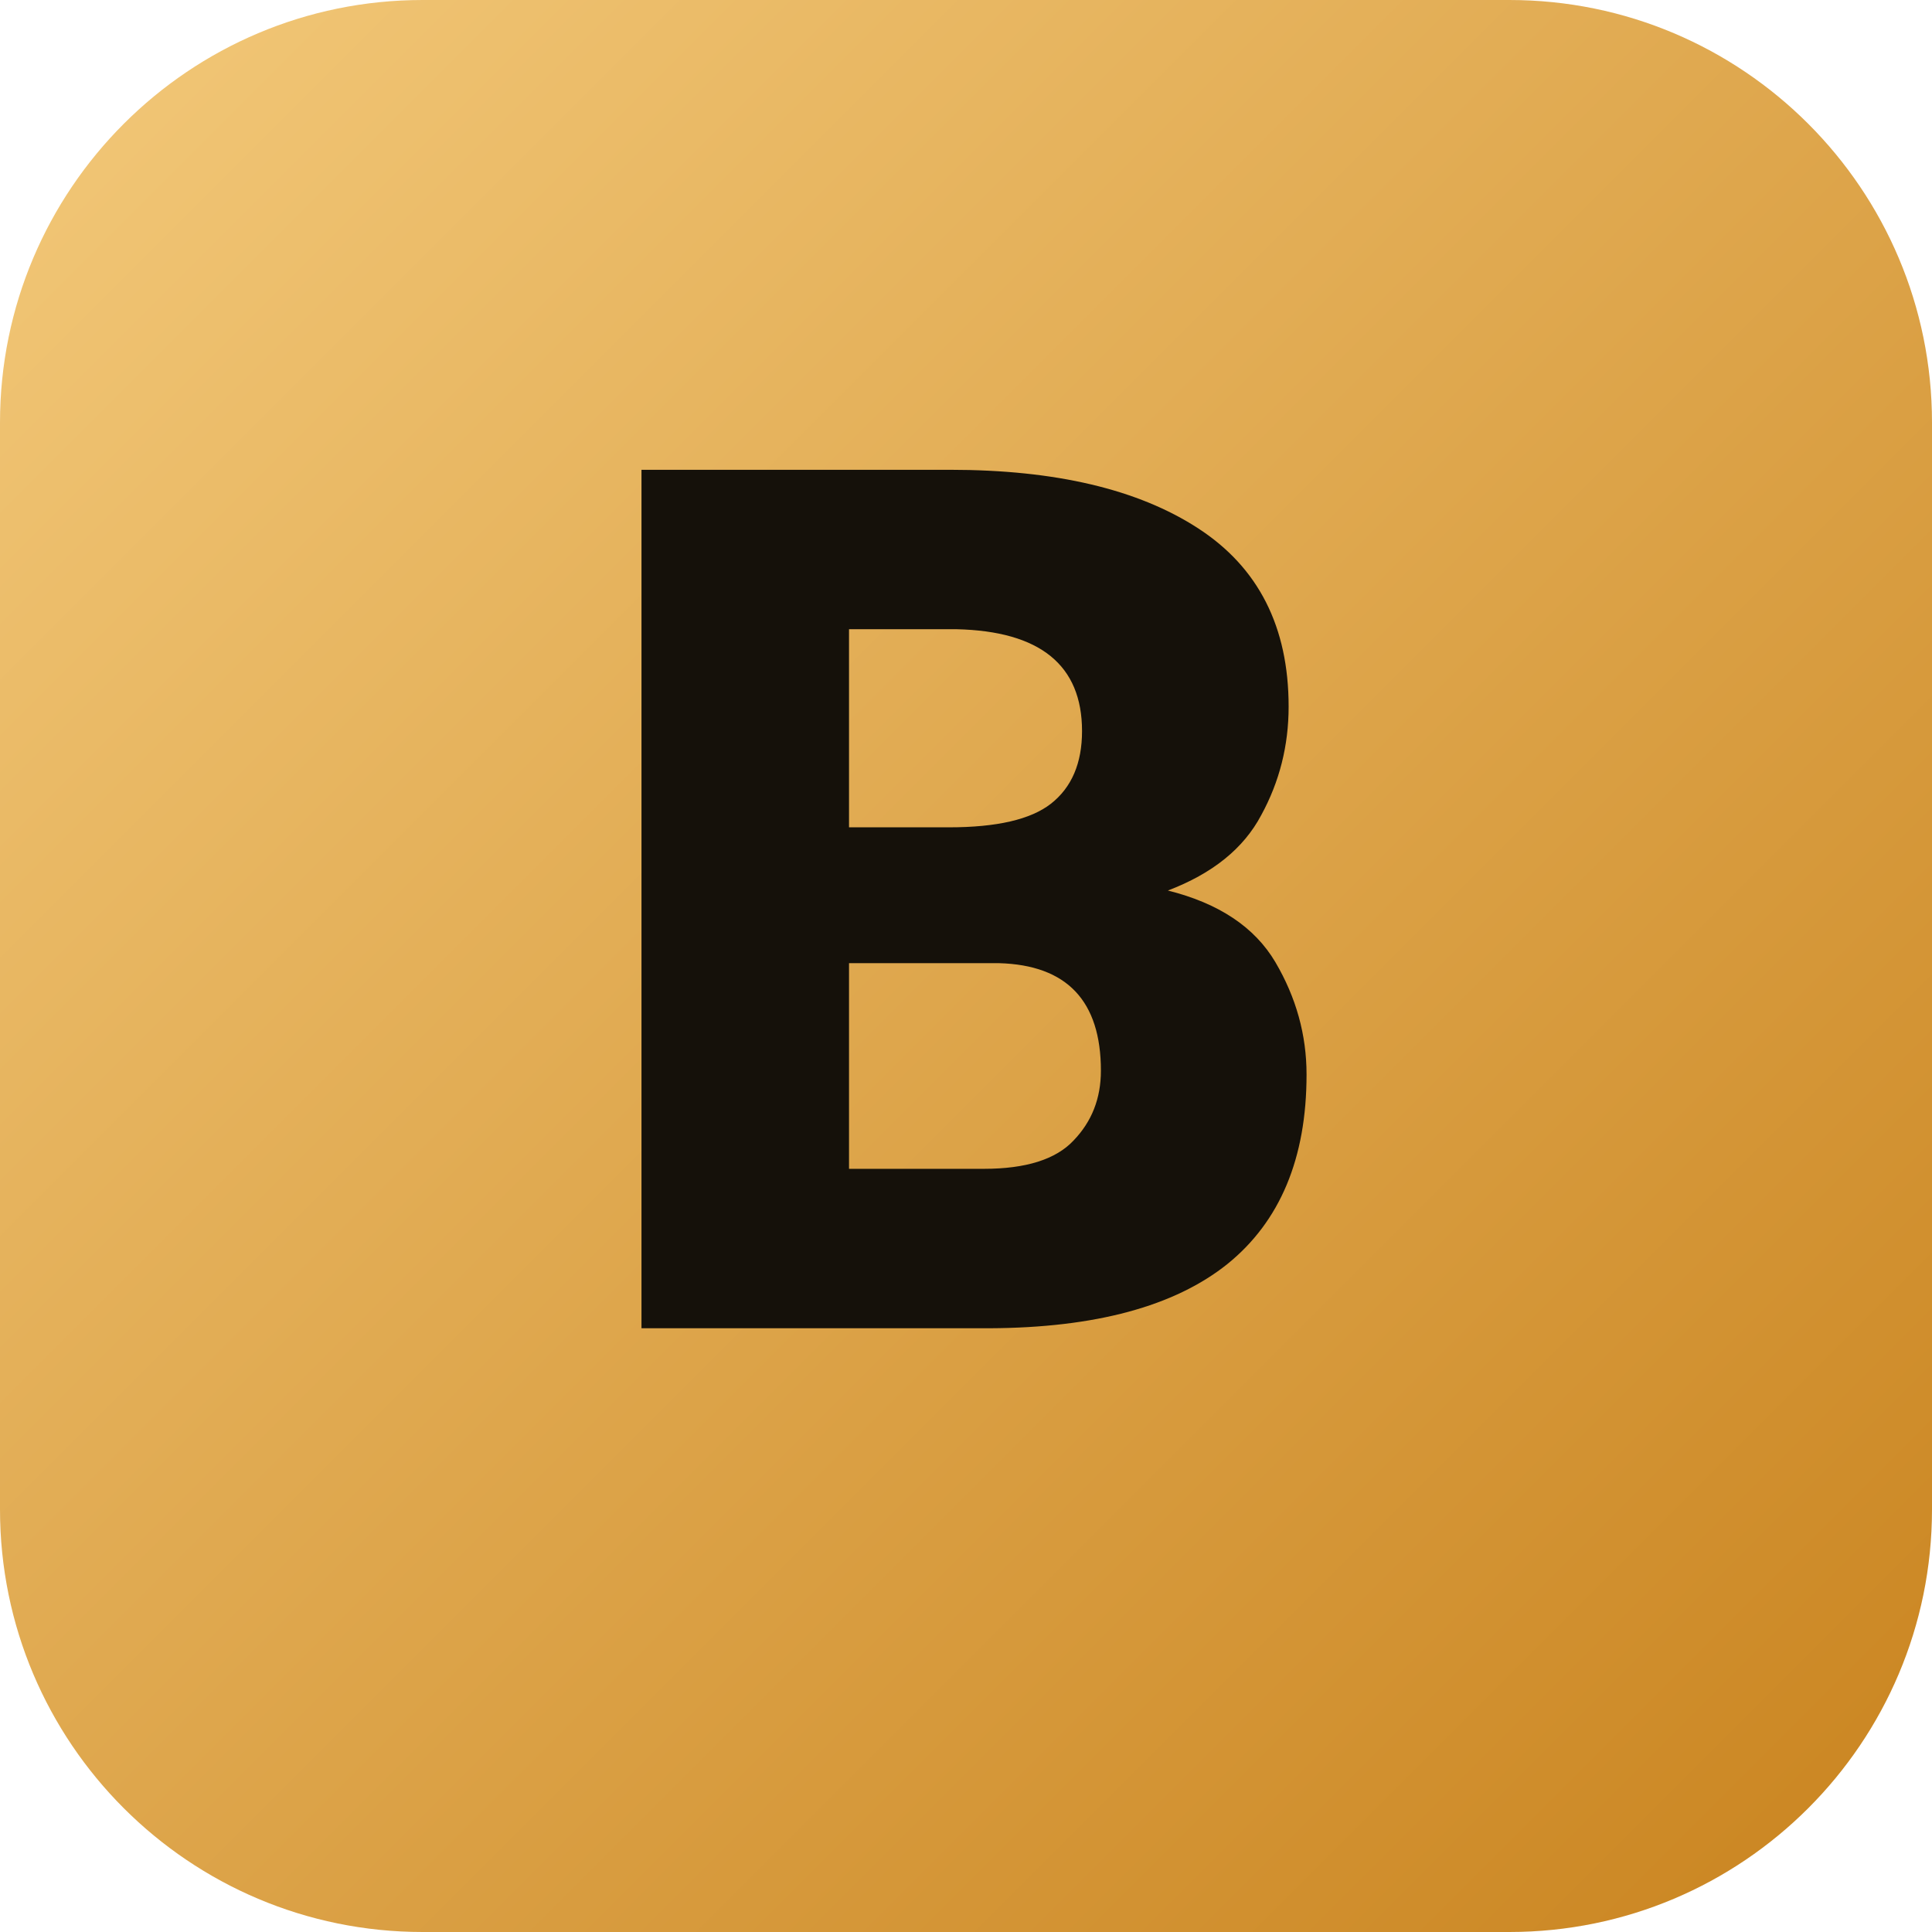
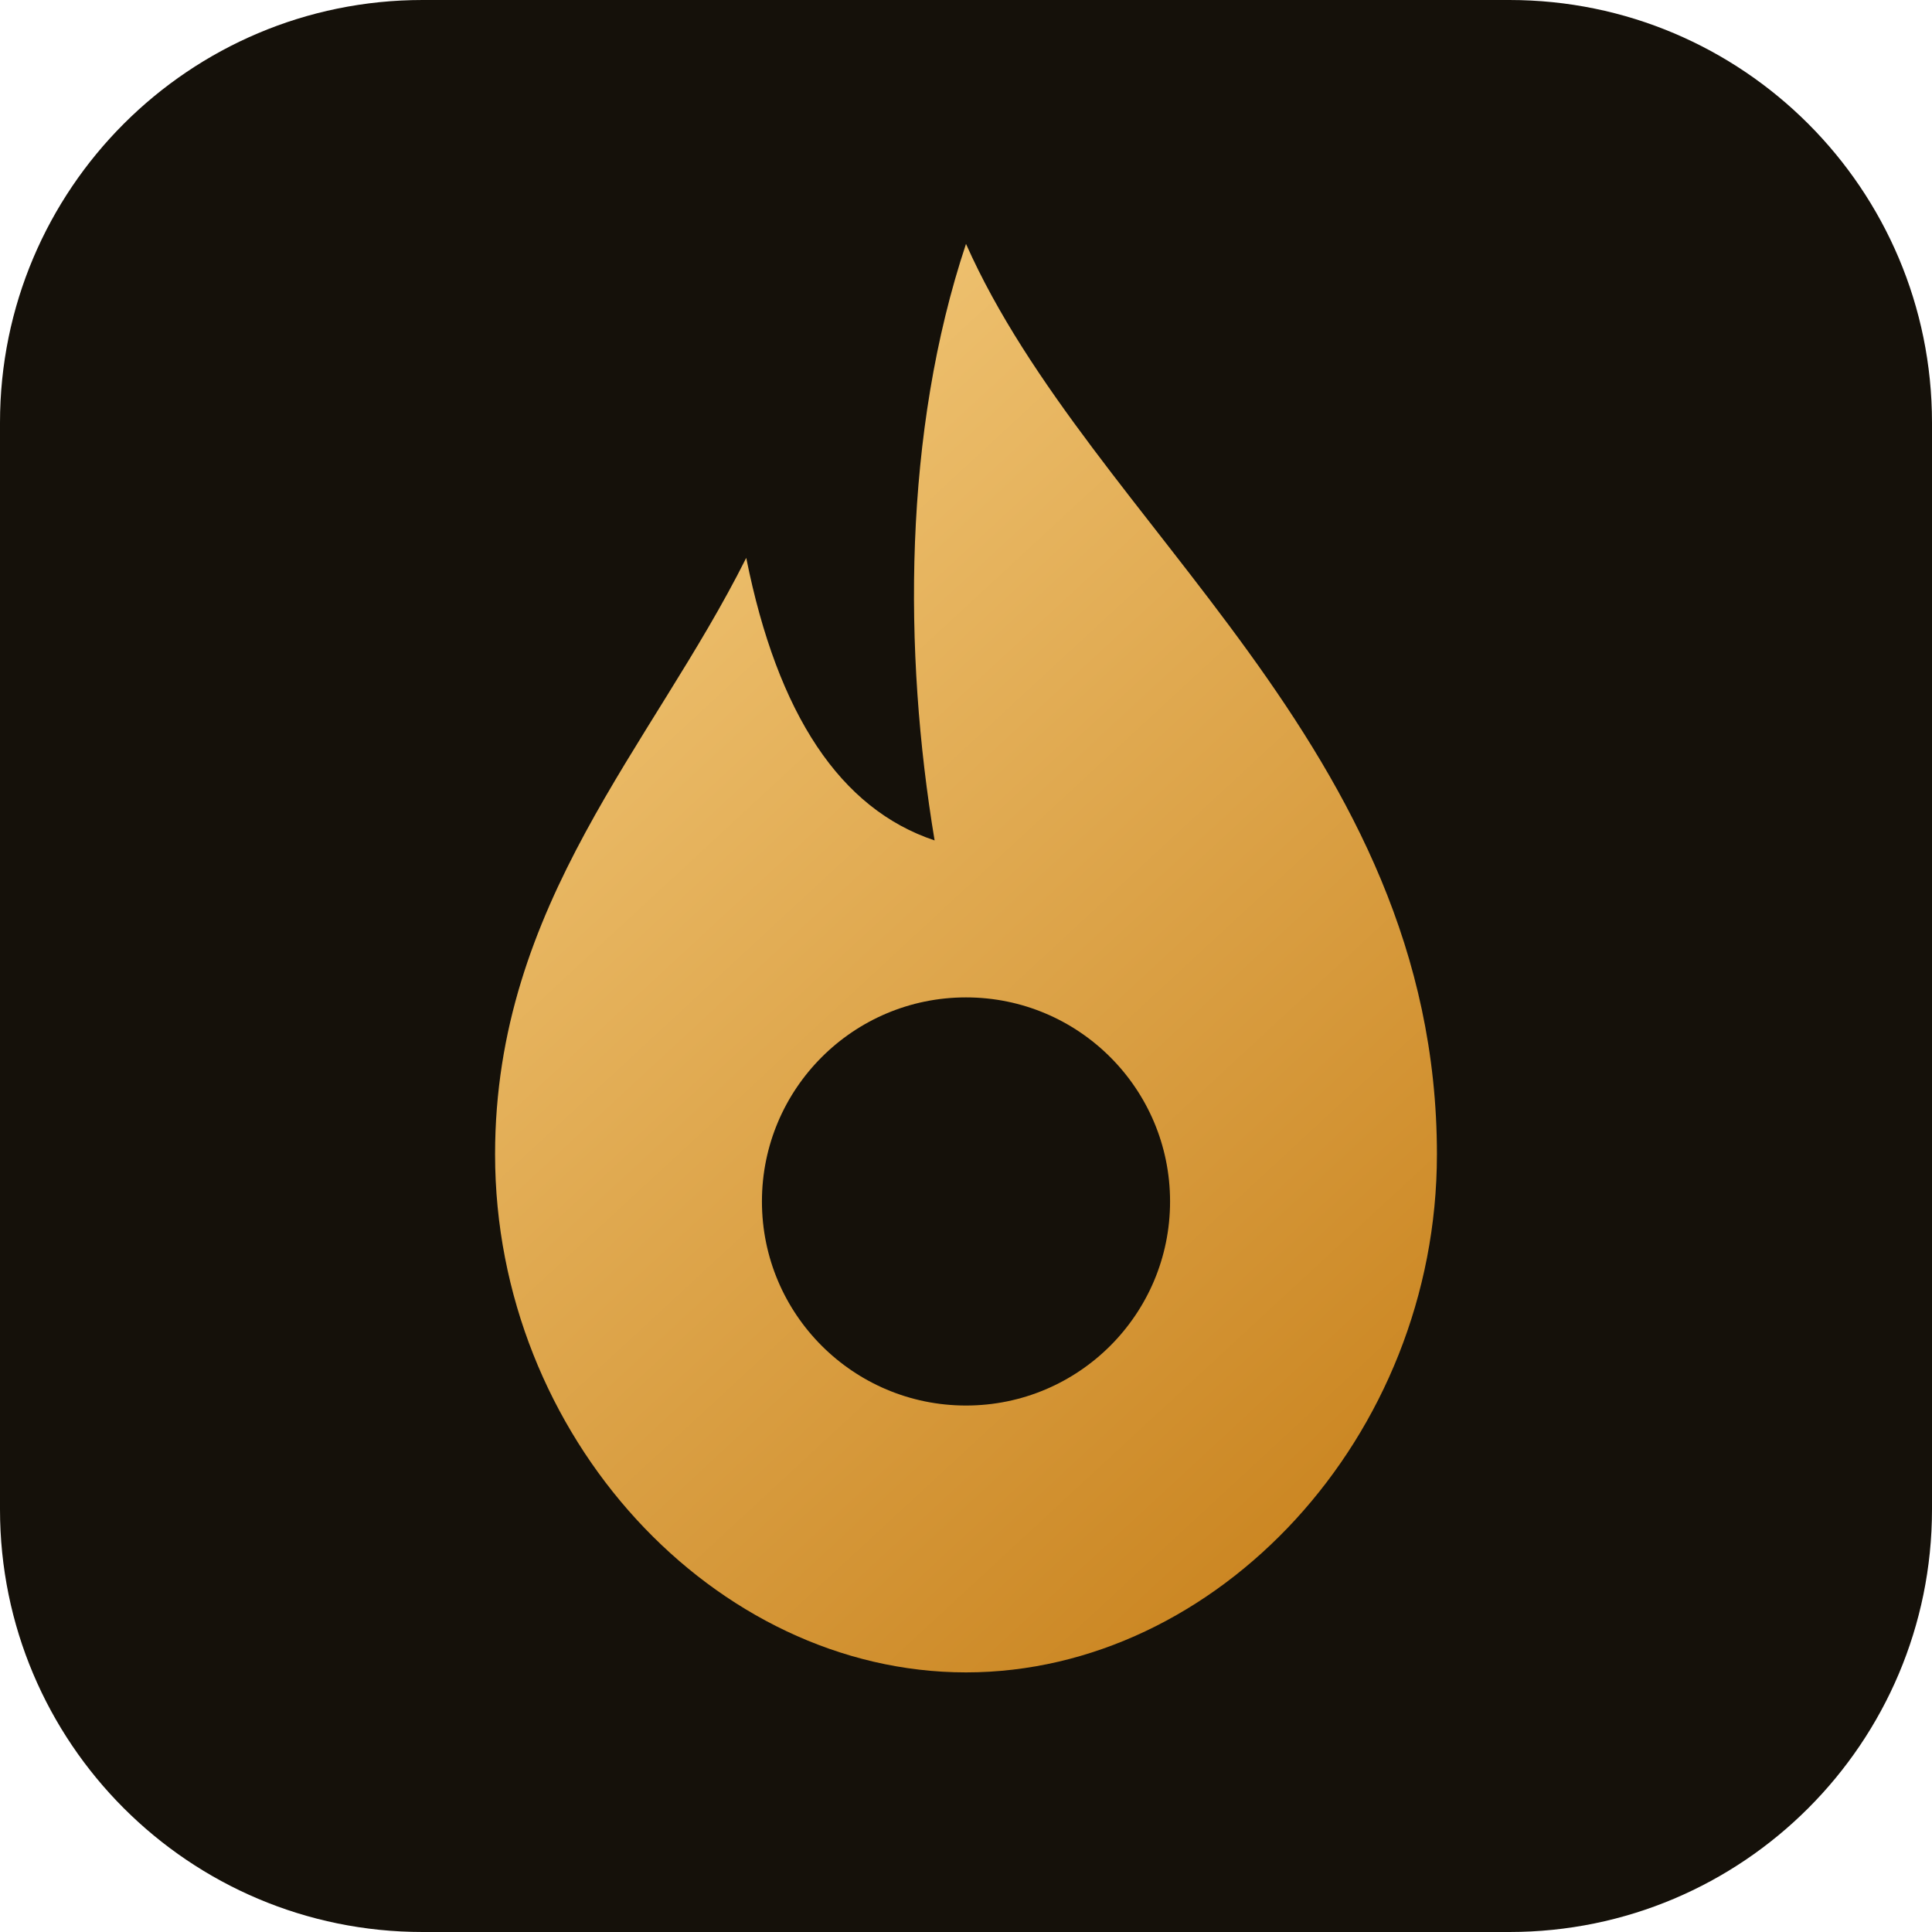
<svg xmlns="http://www.w3.org/2000/svg" viewBox="0 0 32 32">
  <defs>
-     <linearGradient id="g" x1="0" y1="0" x2="1" y2="1">
-       <stop offset="0%" stop-color="#f3c97a" />
-       <stop offset="100%" stop-color="#c9831e" />
+     <linearGradient id="g" x1="0.2" y1="0" x2="0.8" y2="1">
+       <stop offset="0" stop-color="#f3c97a" />
+       <stop offset="1" stop-color="#c9831e" />
    </linearGradient>
  </defs>
-   <rect width="32" height="32" rx="7" fill="url(#g)" />
-   <text x="16" y="22" text-anchor="middle" font-family="system-ui,-apple-system,Segoe UI,Roboto,sans-serif" font-size="20" font-weight="800" fill="#15110a">B</text>
+   <rect width="32" height="32" rx="7" fill="#15110a" />
+   <path transform="translate(3 3) scale(0.26)" fill="url(#g)" fill-rule="evenodd" d="M50 4C58 22 80 36 80 62C80 80 66 95 50 95C34 95 20 80 20 62C20 46 30 36 36 24C38 34 42 40 48 42C46 30 46 16 50 4ZM63 65A13 13 0 1 0 37 65A13 13 0 1 0 63 65Z" />
</svg>
